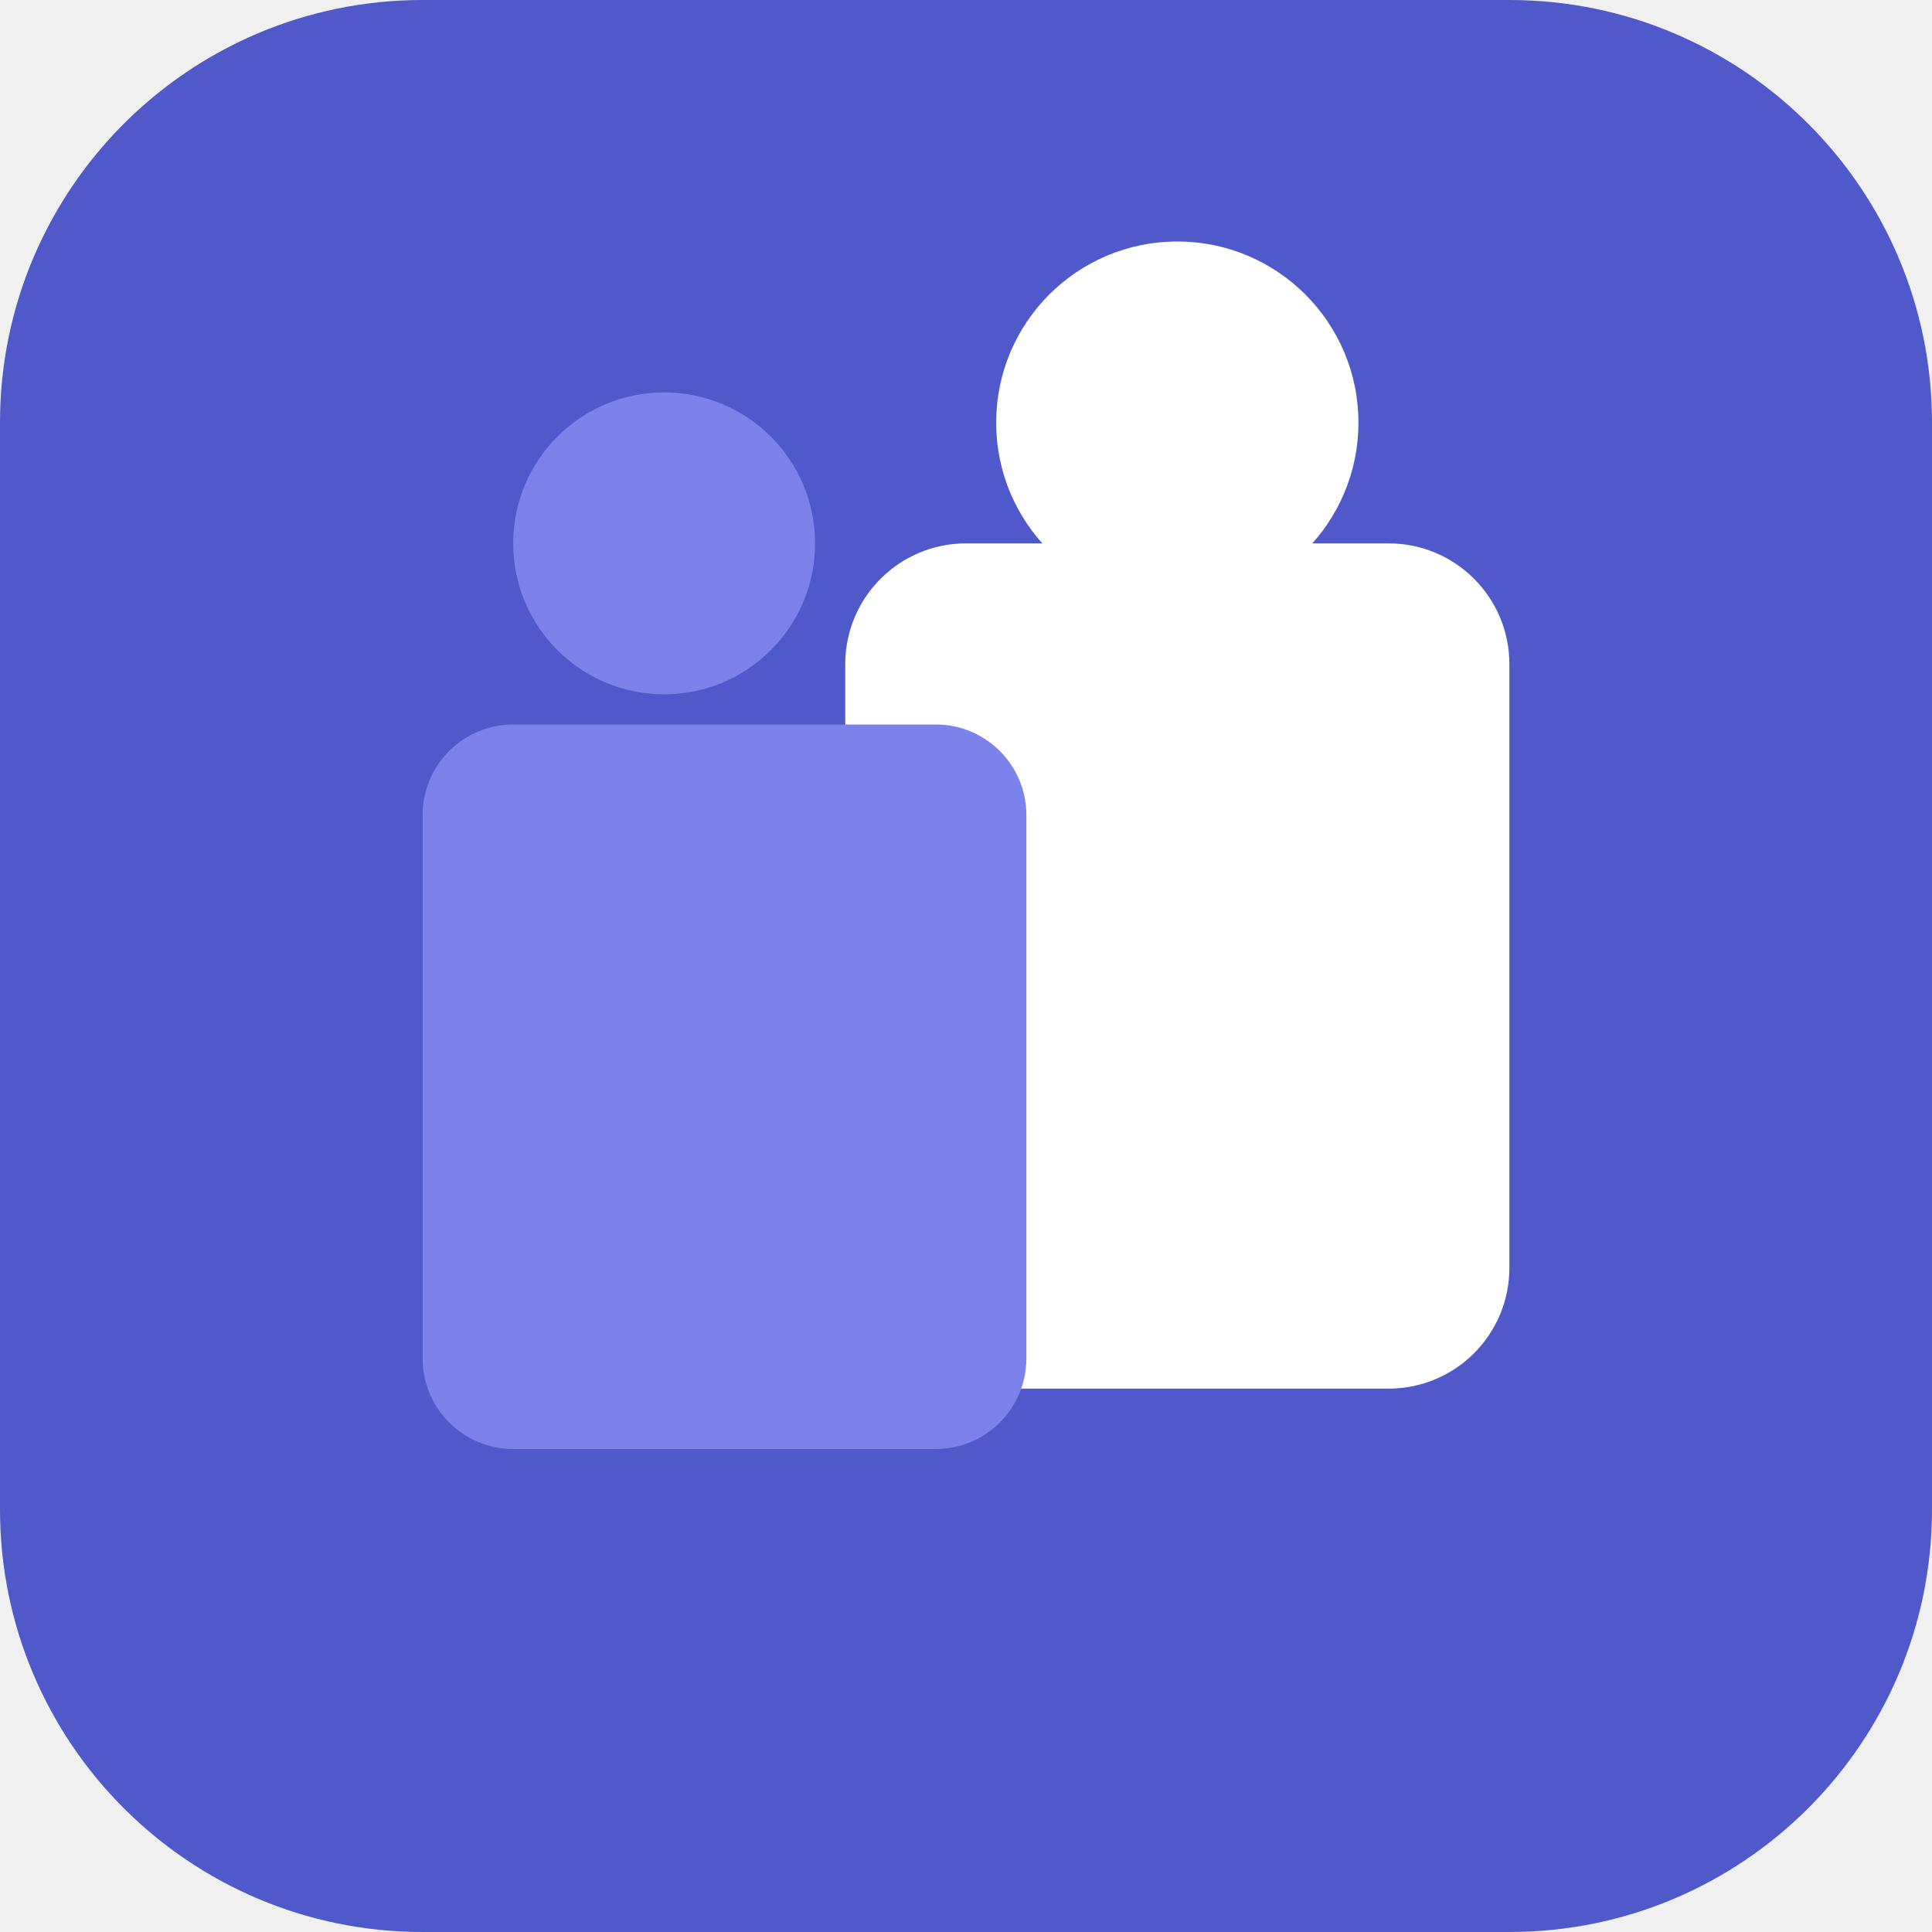
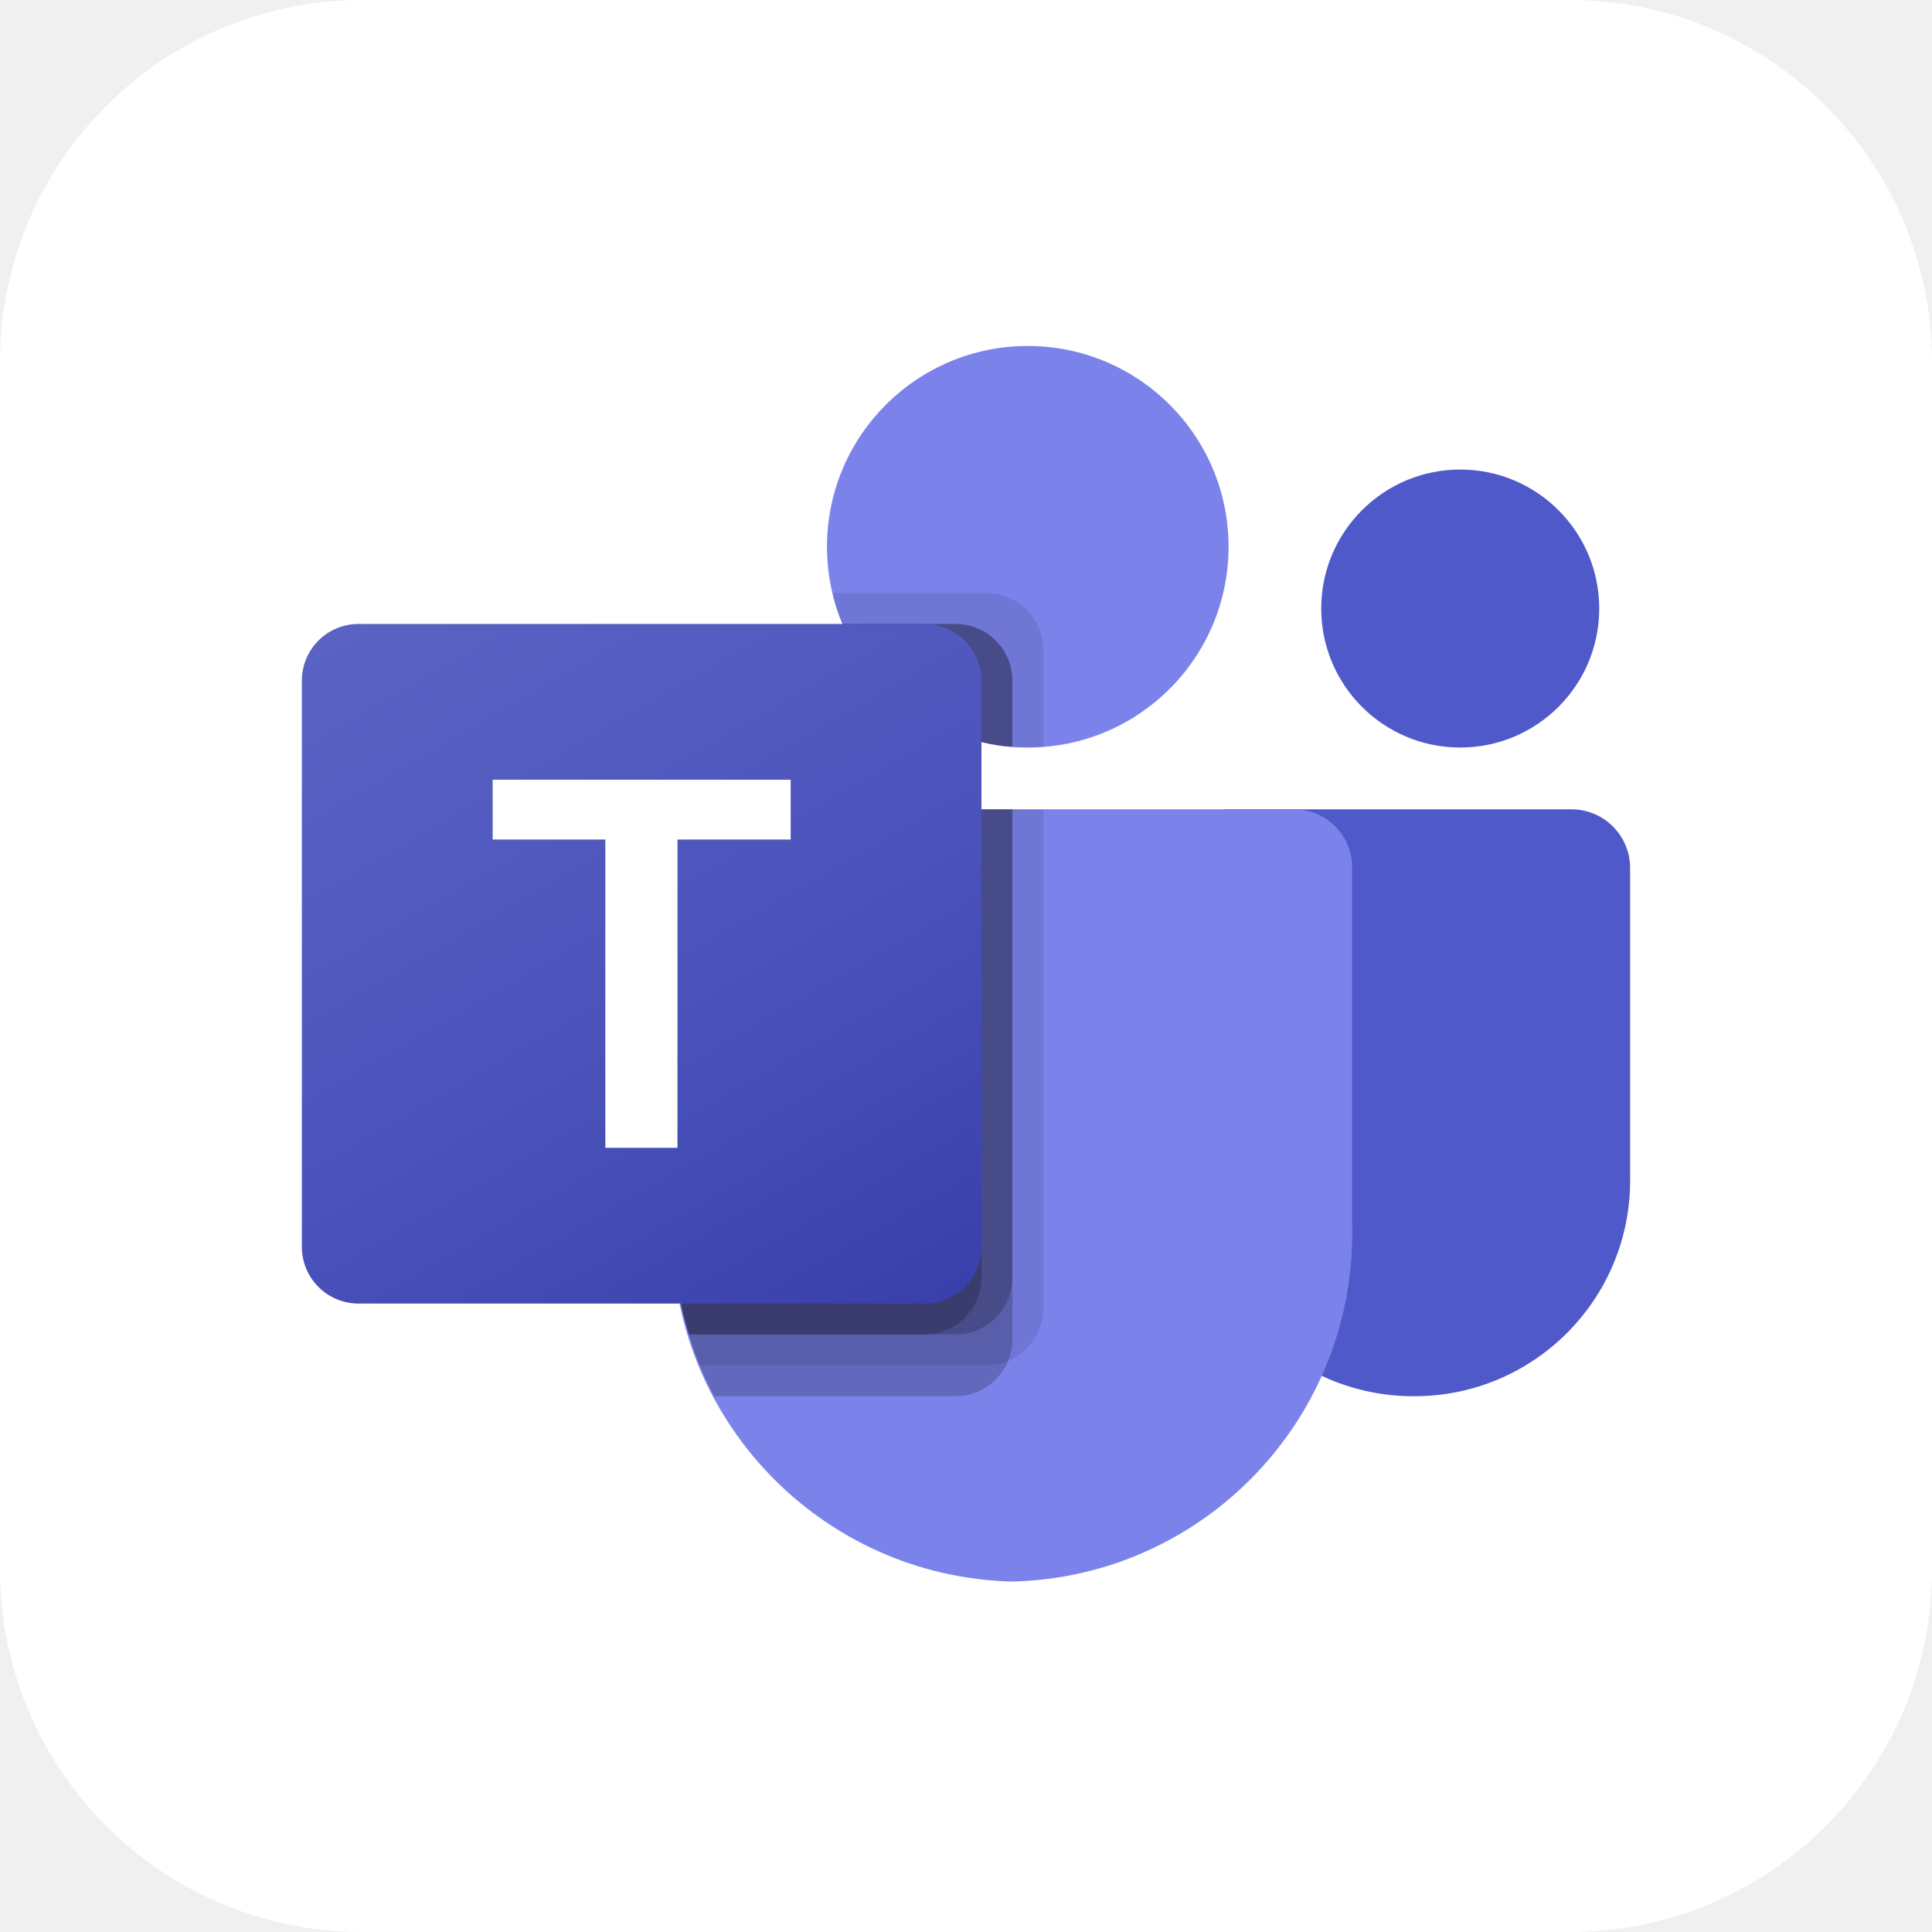
- <svg xmlns="http://www.w3.org/2000/svg" viewBox="0 0 64 64" role="img" aria-label="teams">
-   <rect width="64" height="64" rx="14" fill="#5059C9" />
-   <g fill="#fff">
-     <rect x="28" y="18" width="22" height="28" rx="4" />
-     <circle cx="39" cy="14" r="6" />
-     <rect x="14" y="24" width="20" height="24" rx="3" fill="#7B83EB" />
-     <circle cx="22" cy="18" r="5" fill="#7B83EB" />
-   </g>
+ <svg xmlns="http://www.w3.org/2000/svg" viewBox="0 0 64 64" role="img" aria-label="Microsoft Teams">
+   <rect width="64" height="64" rx="12" fill="#FFFFFF" />
+   <svg x="10" y="10" width="44" height="44" viewBox="0 0 256 239" preserveAspectRatio="xMidYMid meet">
+     <defs>
+       <linearGradient id="SVGCo9xpmZW" x1="17.372%" x2="82.628%" y1="-6.51%" y2="106.51%">
+         <stop offset="0%" stop-color="#5a62c3" />
+         <stop offset="50%" stop-color="#4d55bd" />
+         <stop offset="100%" stop-color="#3940ab" />
+       </linearGradient>
+       <path id="SVGhJCUgeMn" d="M136.93 64.476v12.8a32.7 32.7 0 0 1-5.953-.952a38.7 38.7 0 0 1-26.79-22.742h21.848c6.008.022 10.872 4.887 10.895 10.894" />
+     </defs>
+     <path fill="#5059c9" d="M178.563 89.302h66.125c6.248 0 11.312 5.065 11.312 11.312v60.231c0 22.96-18.613 41.574-41.573 41.574h-.197c-22.96.003-41.576-18.607-41.579-41.568V95.215a5.91 5.91 0 0 1 5.912-5.913" />
+     <circle cx="223.256" cy="50.605" r="26.791" fill="#5059c9" />
+     <circle cx="139.907" cy="38.698" r="38.698" fill="#7b83eb" />
+     <path fill="#7b83eb" d="M191.506 89.302H82.355c-6.173.153-11.056 5.276-10.913 11.449v68.697c-.862 37.044 28.445 67.785 65.488 68.692c37.043-.907 66.35-31.648 65.489-68.692v-68.697c.143-6.173-4.74-11.296-10.913-11.449" />
+     <path d="M142.884 89.302v96.268a10.96 10.96 0 0 1-6.787 10.062c-1.3.55-2.697.833-4.108.833H76.68c-.774-1.965-1.488-3.93-2.084-5.953a72.5 72.5 0 0 1-3.155-21.076v-68.703c-.143-6.163 4.732-11.278 10.895-11.43z" opacity=".1" />
+     <path d="M136.93 89.302v102.222c0 1.411-.283 2.808-.833 4.108a10.96 10.96 0 0 1-10.062 6.787H79.48c-1.012-1.965-1.965-3.93-2.798-5.954a59 59 0 0 1-2.084-5.953a72.5 72.5 0 0 1-3.155-21.076v-68.703c-.143-6.163 4.732-11.278 10.895-11.43z" opacity=".2" />
+     <path d="M136.93 89.302v90.315c-.045 5.998-4.896 10.85-10.895 10.895H74.597a72.5 72.5 0 0 1-3.155-21.076v-68.703c-.143-6.163 4.732-11.278 10.895-11.43z" opacity=".2" />
+     <path d="M130.977 89.302v90.315c-.046 5.998-4.897 10.85-10.895 10.895H74.597a72.5 72.5 0 0 1-3.155-21.076v-68.703c-.143-6.163 4.732-11.278 10.895-11.43z" opacity=".2" />
+     <path d="M142.884 58.523v18.753c-1.012.06-1.965.12-2.977.12s-1.965-.06-2.977-.12a32.7 32.7 0 0 1-5.953-.952a38.7 38.7 0 0 1-26.791-22.742a33 33 0 0 1-1.905-5.954h29.708c6.007.023 10.872 4.887 10.895 10.895" opacity=".1" />
+     <use href="#SVGhJCUgeMn" opacity=".2" />
+     <use href="#SVGhJCUgeMn" opacity=".2" />
+     <path d="M130.977 64.476v11.848a38.7 38.7 0 0 1-26.791-22.743h15.896c6.008.023 10.872 4.888 10.895 10.895" opacity=".2" />
+     <path fill="url(#SVGCo9xpmZW)" d="M10.913 53.581h109.15c6.028 0 10.914 4.886 10.914 10.913v109.151c0 6.027-4.886 10.913-10.913 10.913H10.913C4.886 184.558 0 179.672 0 173.645V64.495C0 58.466 4.886 53.58 10.913 53.58" />
+     <path fill="#fff" d="M94.208 95.125h-21.82v59.416H58.487V95.125H36.769V83.599h57.439z" />
+   </svg>
</svg>
